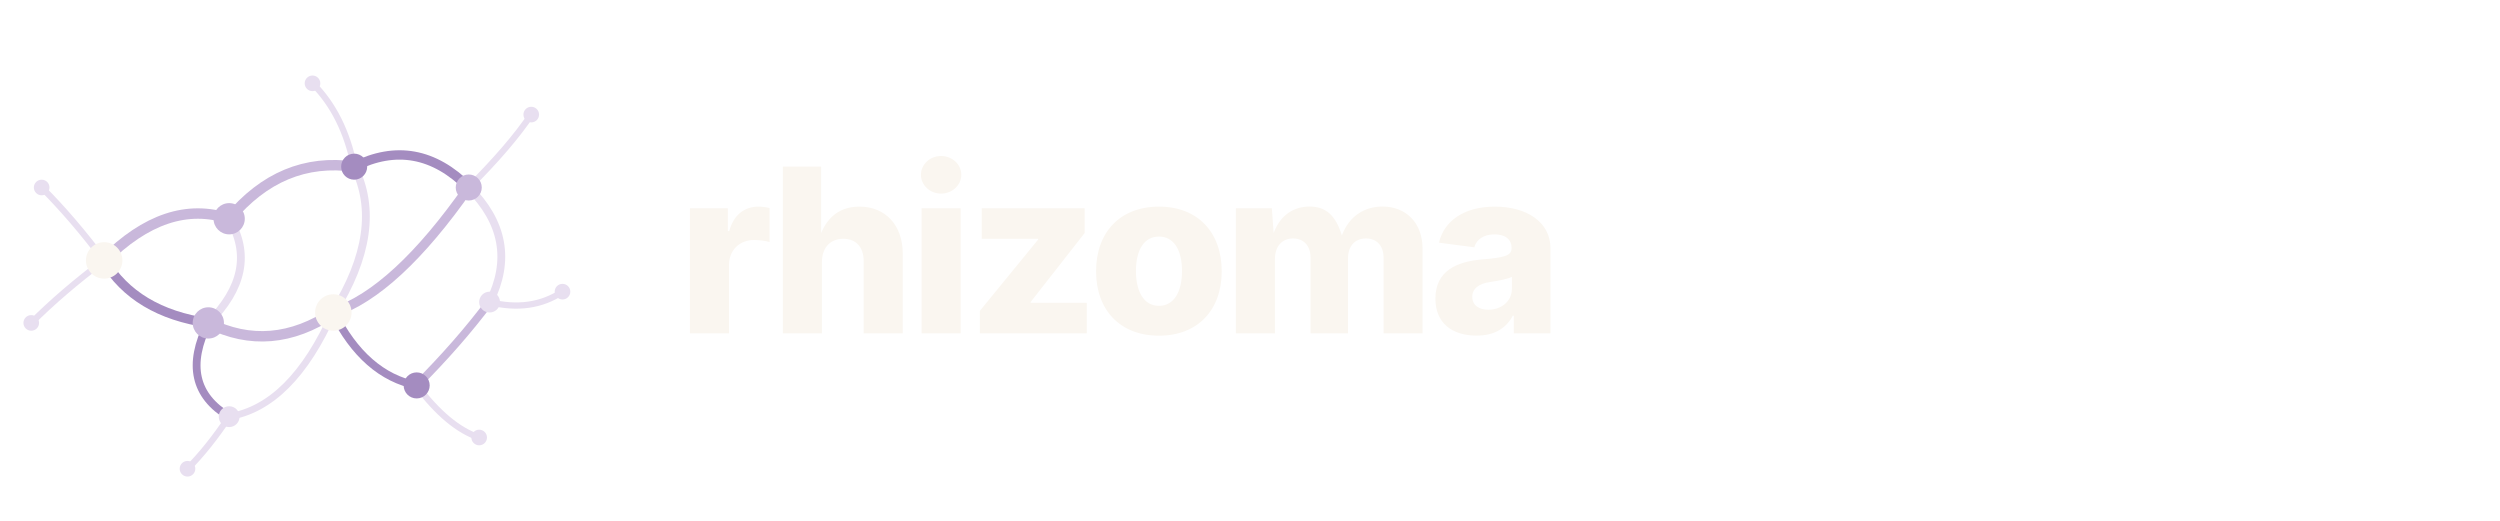
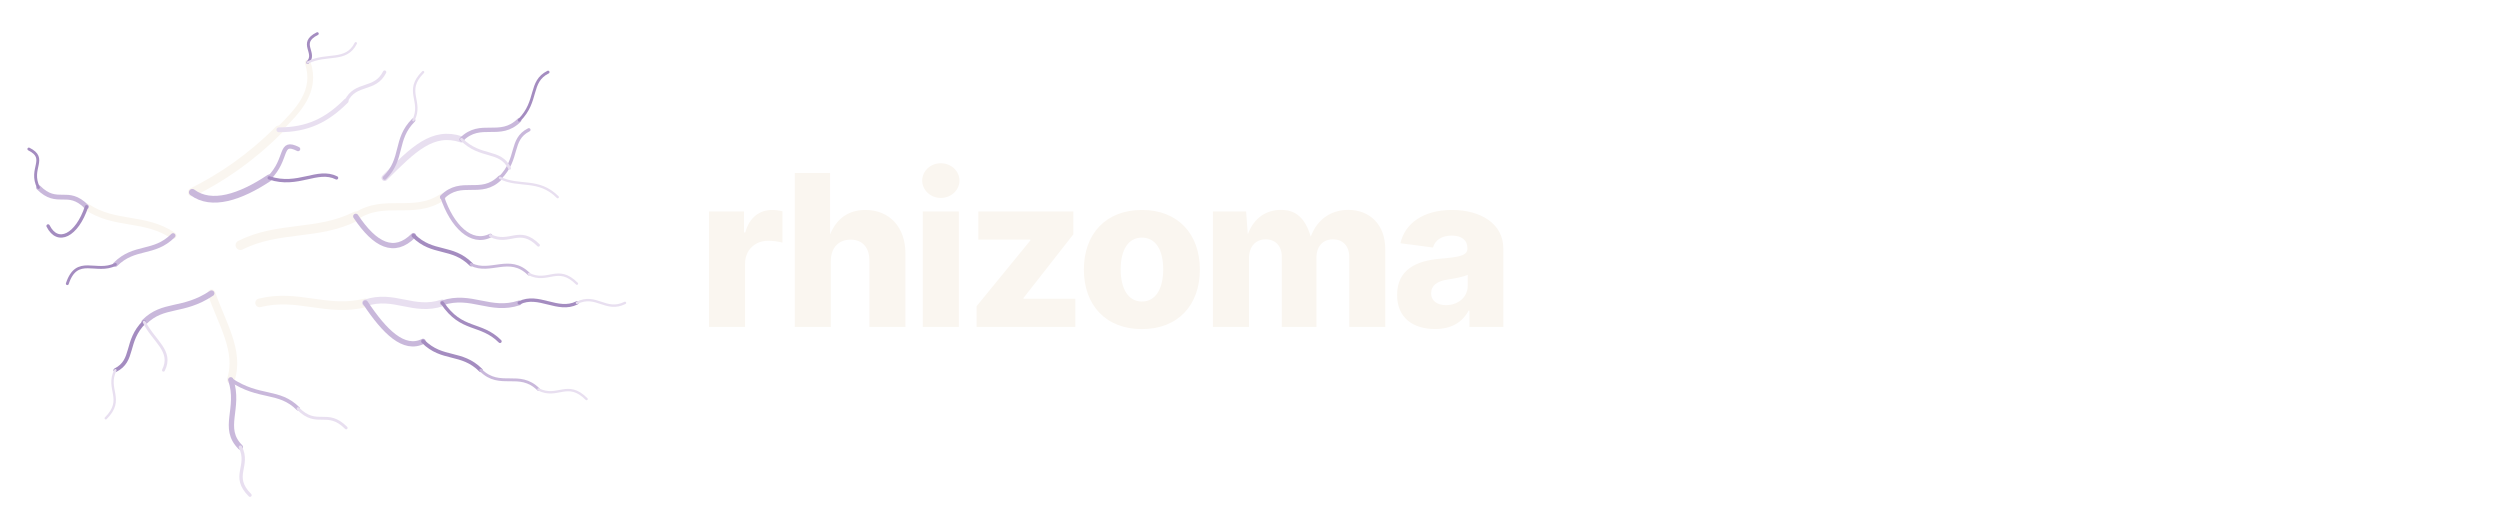
- <svg xmlns="http://www.w3.org/2000/svg" viewBox="0 0 480 100" fill="none">
-   <g transform="translate(12, 50)">
-     <path d="M8 0 Q20 -12 32 -8" stroke="#c9b8db" stroke-width="2" fill="none" stroke-linecap="round" />
-     <path d="M8 0 Q14 10 28 12" stroke="#a48cc0" stroke-width="1.8" fill="none" stroke-linecap="round" />
-     <path d="M32 -8 Q42 -20 56 -18" stroke="#c9b8db" stroke-width="2" fill="none" stroke-linecap="round" />
-     <path d="M32 -8 Q38 2 28 12" stroke="#e8dff0" stroke-width="1.5" fill="none" stroke-linecap="round" />
-     <path d="M28 12 Q40 18 52 10" stroke="#c9b8db" stroke-width="2" fill="none" stroke-linecap="round" />
-     <path d="M28 12 Q22 24 32 30" stroke="#a48cc0" stroke-width="1.5" fill="none" stroke-linecap="round" />
-     <path d="M56 -18 Q68 -24 78 -14" stroke="#a48cc0" stroke-width="1.8" fill="none" stroke-linecap="round" />
-     <path d="M56 -18 Q62 -6 52 10" stroke="#e8dff0" stroke-width="1.5" fill="none" stroke-linecap="round" />
-     <path d="M52 10 Q64 6 78 -14" stroke="#c9b8db" stroke-width="1.8" fill="none" stroke-linecap="round" />
-     <path d="M52 10 Q58 22 68 24" stroke="#a48cc0" stroke-width="1.5" fill="none" stroke-linecap="round" />
-     <path d="M32 30 Q44 28 52 10" stroke="#e8dff0" stroke-width="1.3" fill="none" stroke-linecap="round" />
-     <path d="M78 -14 Q88 -4 82 8" stroke="#e8dff0" stroke-width="1.5" fill="none" stroke-linecap="round" />
-     <path d="M68 24 Q76 16 82 8" stroke="#c9b8db" stroke-width="1.5" fill="none" stroke-linecap="round" />
-     <path d="M8 0 Q2 -8 -4 -14" stroke="#e8dff0" stroke-width="1.2" fill="none" stroke-linecap="round" />
-     <path d="M8 0 Q0 6 -6 12" stroke="#e8dff0" stroke-width="1.2" fill="none" stroke-linecap="round" />
-     <path d="M56 -18 Q54 -28 48 -34" stroke="#e8dff0" stroke-width="1.2" fill="none" stroke-linecap="round" />
-     <path d="M78 -14 Q86 -22 90 -28" stroke="#e8dff0" stroke-width="1.2" fill="none" stroke-linecap="round" />
-     <path d="M32 30 Q28 36 24 40" stroke="#e8dff0" stroke-width="1.2" fill="none" stroke-linecap="round" />
-     <path d="M68 24 Q74 32 80 34" stroke="#e8dff0" stroke-width="1.2" fill="none" stroke-linecap="round" />
-     <path d="M82 8 Q90 10 96 6" stroke="#e8dff0" stroke-width="1.2" fill="none" stroke-linecap="round" />
-     <circle cx="8" cy="0" r="3.5" fill="#faf6f0" />
-     <circle cx="32" cy="-8" r="3" fill="#c9b8db" />
-     <circle cx="28" cy="12" r="3" fill="#c9b8db" />
-     <circle cx="56" cy="-18" r="2.5" fill="#a48cc0" />
-     <circle cx="52" cy="10" r="3.5" fill="#faf6f0" />
-     <circle cx="78" cy="-14" r="2.5" fill="#c9b8db" />
-     <circle cx="32" cy="30" r="2" fill="#e8dff0" />
-     <circle cx="68" cy="24" r="2.5" fill="#a48cc0" />
-     <circle cx="82" cy="8" r="2" fill="#e8dff0" />
-     <circle cx="-4" cy="-14" r="1.5" fill="#e8dff0" />
-     <circle cx="-6" cy="12" r="1.5" fill="#e8dff0" />
-     <circle cx="48" cy="-34" r="1.5" fill="#e8dff0" />
-     <circle cx="90" cy="-28" r="1.5" fill="#e8dff0" />
-     <circle cx="24" cy="40" r="1.5" fill="#e8dff0" />
-     <circle cx="80" cy="34" r="1.5" fill="#e8dff0" />
-     <circle cx="96" cy="6" r="1.5" fill="#e8dff0" />
+ <svg xmlns="http://www.w3.org/2000/svg" viewBox="0 0 520 110" fill="none">
+   <g transform="translate(50, 55)" stroke-linecap="round">
+     <path d="M-10 -15 C-4 -18, 2 -22, 8 -28" stroke="#faf6f0" stroke-width="1.8" />
+     <path d="M8 -28 C12 -32, 16 -36, 14 -42" stroke="#faf6f0" stroke-width="1.2" />
+     <path d="M8 -28 C14 -28, 18 -30, 22 -34" stroke="#e8dff0" stroke-width="1" />
+     <path d="M22 -34 C24 -38, 28 -36, 30 -40" stroke="#e8dff0" stroke-width="0.7" />
+     <path d="M-10 -15 C-6 -12, 0 -14, 6 -18" stroke="#c9b8db" stroke-width="1.4" />
+     <path d="M6 -18 C10 -22, 8 -26, 12 -24" stroke="#c9b8db" stroke-width="0.9" />
+     <path d="M6 -18 C12 -16, 16 -20, 20 -18" stroke="#a48cc0" stroke-width="0.7" />
+     <path d="M14 -42 C16 -44, 12 -46, 16 -48" stroke="#a48cc0" stroke-width="0.6" />
+     <path d="M14 -42 C18 -44, 22 -42, 24 -46" stroke="#e8dff0" stroke-width="0.5" />
+     <path d="M0 -4 C8 -8, 16 -6, 24 -10" stroke="#faf6f0" stroke-width="2" />
+     <path d="M24 -10 C30 -14, 36 -10, 42 -14" stroke="#faf6f0" stroke-width="1.5" />
+     <path d="M42 -14 C46 -18, 50 -14, 54 -18" stroke="#c9b8db" stroke-width="1" />
+     <path d="M54 -18 C58 -22, 56 -26, 60 -28" stroke="#c9b8db" stroke-width="0.7" />
+     <path d="M54 -18 C58 -16, 62 -18, 66 -14" stroke="#e8dff0" stroke-width="0.5" />
+     <path d="M42 -14 C44 -8, 48 -4, 52 -6" stroke="#c9b8db" stroke-width="0.8" />
+     <path d="M52 -6 C56 -4, 58 -8, 62 -4" stroke="#e8dff0" stroke-width="0.6" />
+     <path d="M24 -10 C28 -4, 32 -2, 36 -6" stroke="#c9b8db" stroke-width="1.1" />
+     <path d="M36 -6 C40 -2, 44 -4, 48 0" stroke="#a48cc0" stroke-width="0.8" />
+     <path d="M48 0 C52 2, 56 -2, 60 2" stroke="#c9b8db" stroke-width="0.6" />
+     <path d="M60 2 C64 4, 66 0, 70 4" stroke="#e8dff0" stroke-width="0.5" />
+     <path d="M4 8 C12 6, 18 10, 26 8" stroke="#faf6f0" stroke-width="1.8" />
+     <path d="M26 8 C32 6, 36 10, 42 8" stroke="#e8dff0" stroke-width="1.4" />
+     <path d="M42 8 C48 6, 52 10, 58 8" stroke="#c9b8db" stroke-width="1" />
+     <path d="M58 8 C62 6, 66 10, 70 8" stroke="#a48cc0" stroke-width="0.7" />
+     <path d="M70 8 C74 6, 76 10, 80 8" stroke="#e8dff0" stroke-width="0.5" />
+     <path d="M26 8 C30 14, 34 18, 38 16" stroke="#c9b8db" stroke-width="1.1" />
+     <path d="M38 16 C42 20, 46 18, 50 22" stroke="#a48cc0" stroke-width="0.8" />
+     <path d="M50 22 C54 26, 58 22, 62 26" stroke="#c9b8db" stroke-width="0.6" />
+     <path d="M62 26 C66 28, 68 24, 72 28" stroke="#e8dff0" stroke-width="0.5" />
+     <path d="M42 8 C46 14, 50 12, 54 16" stroke="#a48cc0" stroke-width="0.7" />
+     <path d="M-6 6 C-4 12, 0 18, -2 24" stroke="#faf6f0" stroke-width="1.6" />
+     <path d="M-2 24 C0 30, -4 34, 0 38" stroke="#c9b8db" stroke-width="1.1" />
+     <path d="M0 38 C2 42, -2 44, 2 48" stroke="#e8dff0" stroke-width="0.7" />
+     <path d="M-2 24 C4 28, 8 26, 12 30" stroke="#c9b8db" stroke-width="0.8" />
+     <path d="M12 30 C16 34, 18 30, 22 34" stroke="#e8dff0" stroke-width="0.6" />
+     <path d="M-6 6 C-12 10, -16 8, -20 12" stroke="#c9b8db" stroke-width="1.2" />
+     <path d="M-20 12 C-24 16, -22 20, -26 22" stroke="#a48cc0" stroke-width="0.8" />
+     <path d="M-26 22 C-28 26, -24 28, -28 32" stroke="#e8dff0" stroke-width="0.5" />
+     <path d="M-20 12 C-18 16, -14 18, -16 22" stroke="#e8dff0" stroke-width="0.6" />
+     <path d="M-14 -6 C-20 -10, -26 -8, -32 -12" stroke="#faf6f0" stroke-width="1.4" />
+     <path d="M-32 -12 C-36 -16, -38 -12, -42 -16" stroke="#c9b8db" stroke-width="1" />
+     <path d="M-42 -16 C-44 -20, -40 -22, -44 -24" stroke="#a48cc0" stroke-width="0.6" />
+     <path d="M-32 -12 C-34 -6, -38 -4, -40 -8" stroke="#a48cc0" stroke-width="0.7" />
+     <path d="M-14 -6 C-18 -2, -22 -4, -26 0" stroke="#c9b8db" stroke-width="1" />
+     <path d="M-26 0 C-30 2, -34 -2, -36 4" stroke="#a48cc0" stroke-width="0.6" />
+     <path d="M30 -18 C36 -24, 40 -28, 46 -26" stroke="#e8dff0" stroke-width="1.3" />
+     <path d="M46 -26 C50 -30, 54 -26, 58 -30" stroke="#c9b8db" stroke-width="0.9" />
+     <path d="M58 -30 C62 -34, 60 -38, 64 -40" stroke="#a48cc0" stroke-width="0.6" />
+     <path d="M46 -26 C50 -22, 54 -24, 56 -20" stroke="#e8dff0" stroke-width="0.6" />
+     <path d="M30 -18 C34 -22, 32 -26, 36 -30" stroke="#c9b8db" stroke-width="0.8" />
+     <path d="M36 -30 C38 -34, 34 -36, 38 -40" stroke="#e8dff0" stroke-width="0.5" />
+     <path d="M18 -2 C22 -6, 20 -10" stroke="#e8dff0" stroke-width="0.8" />
+     <path d="M34 4 C38 0, 36 -4" stroke="#e8dff0" stroke-width="0.7" />
+     <path d="M10 16 C14 12, 18 16" stroke="#e8dff0" stroke-width="0.7" />
+     <path d="M-8 -22 C-4 -26, -6 -30" stroke="#e8dff0" stroke-width="0.6" />
+     <path d="M66 -8 C70 -12, 74 -8" stroke="#e8dff0" stroke-width="0.6" />
+     <path d="M20 28 C24 24, 28 28" stroke="#e8dff0" stroke-width="0.6" />
+     <path d="M-16 -18 C-12 -22, -16 -26" stroke="#c9b8db" stroke-width="0.5" />
+     <path d="M56 14 C60 10, 64 14" stroke="#c9b8db" stroke-width="0.5" />
+     <path d="M-6 -34 C-2 -36, 2 -34" stroke="#c9b8db" stroke-width="0.5" />
+     <path d="M44 30 C48 28, 50 32" stroke="#c9b8db" stroke-width="0.5" />
  </g>
-   <text x="130" y="64" font-family="'Plus Jakarta Sans', 'Inter', sans-serif" font-weight="800" font-size="44" fill="#faf6f0" letter-spacing="-0.03em">rhizoma</text>
+   <text x="145" y="68" font-family="'Plus Jakarta Sans', 'Inter', sans-serif" font-weight="800" font-size="44" fill="#faf6f0" letter-spacing="-0.03em">rhizoma</text>
</svg>
